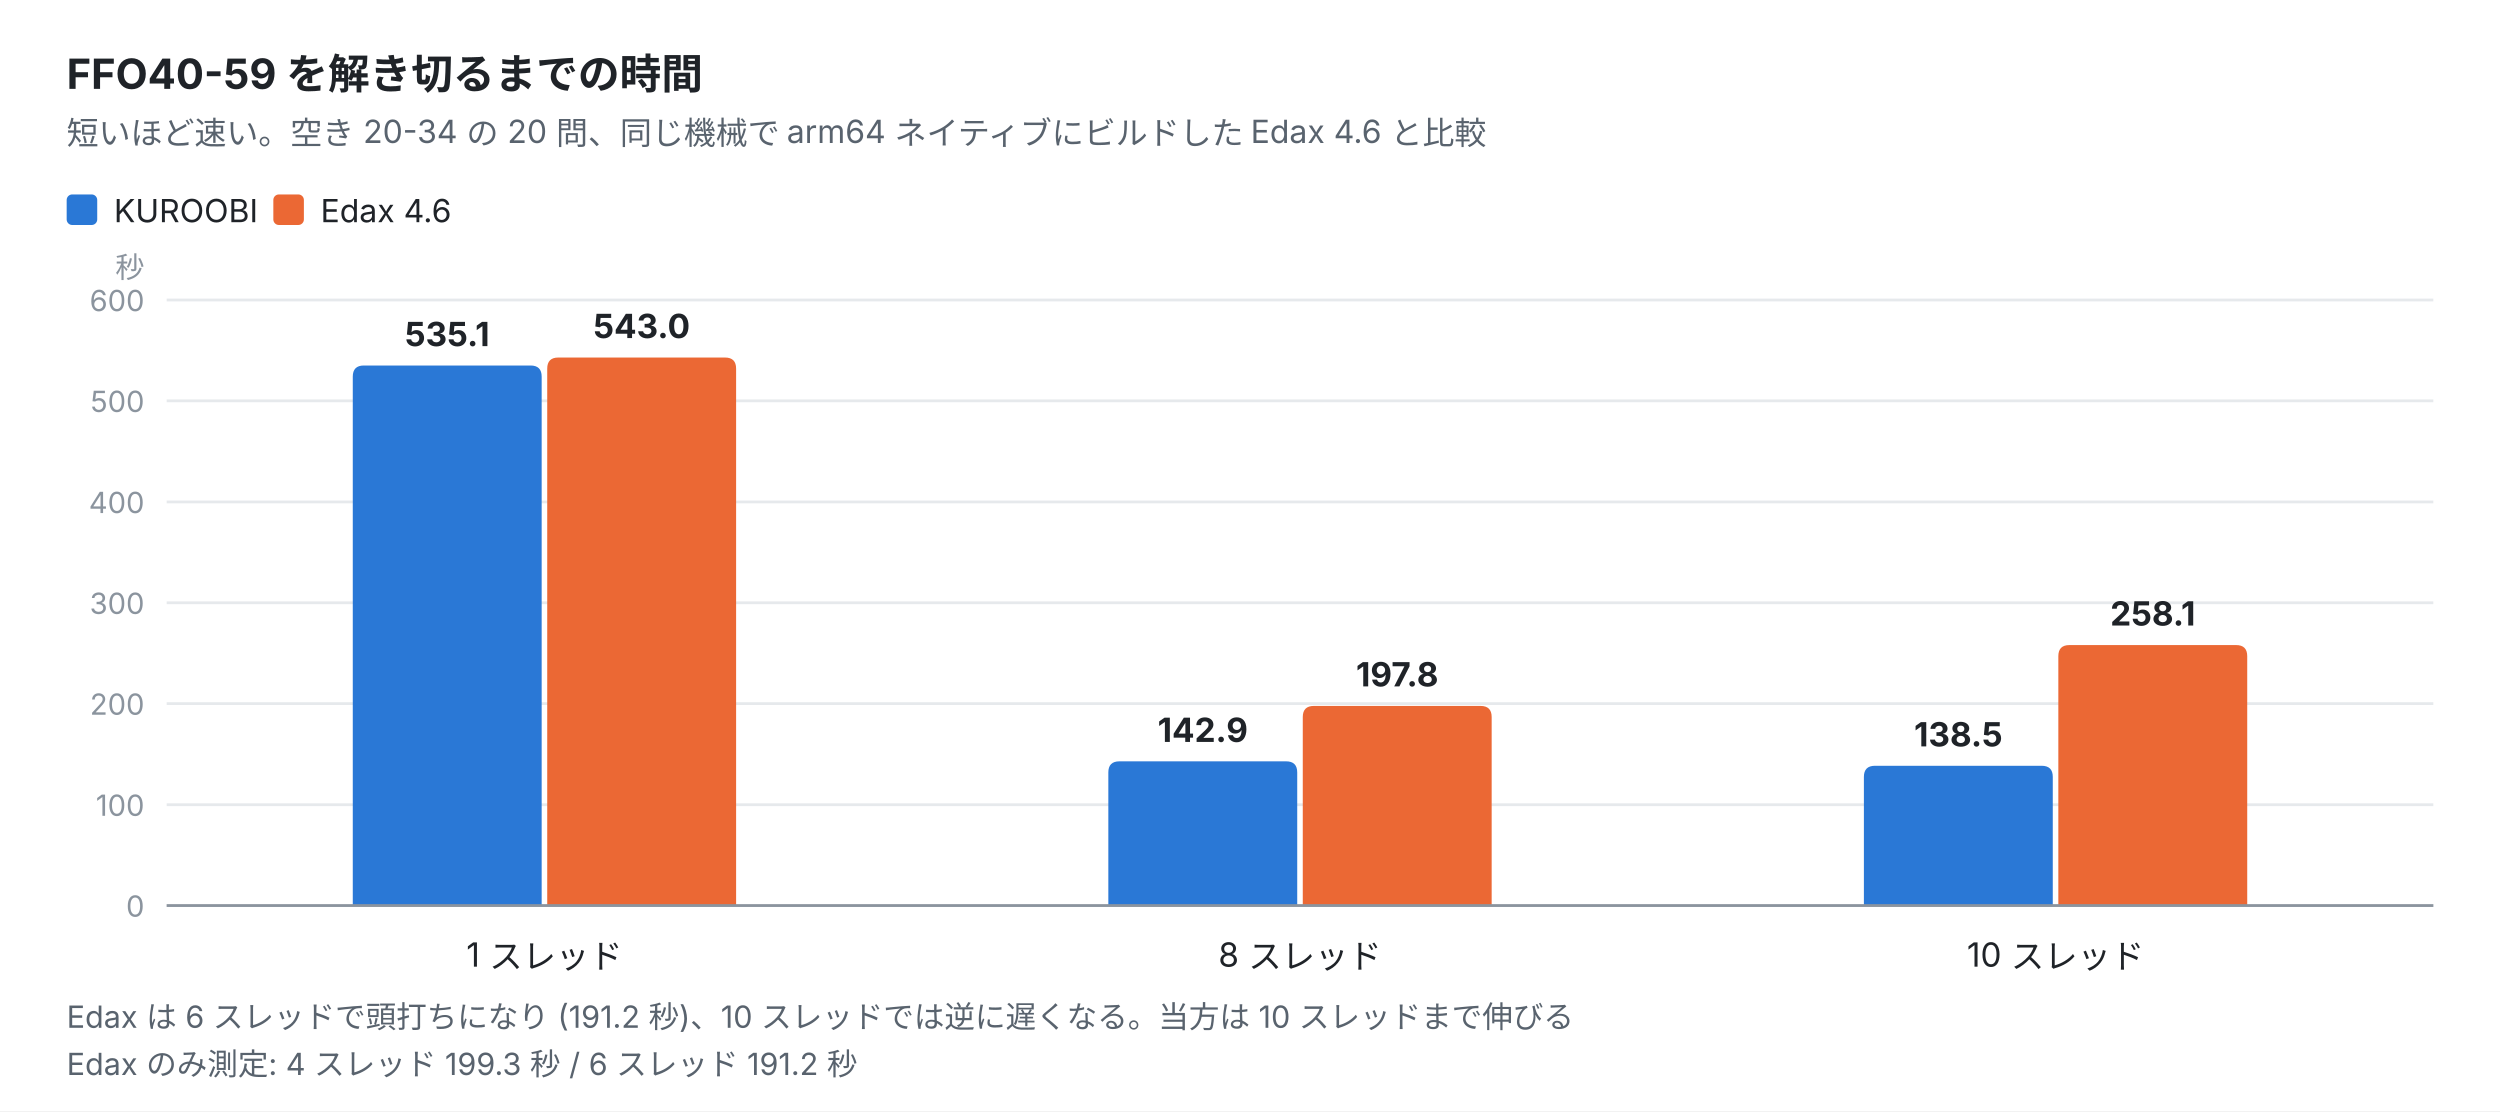
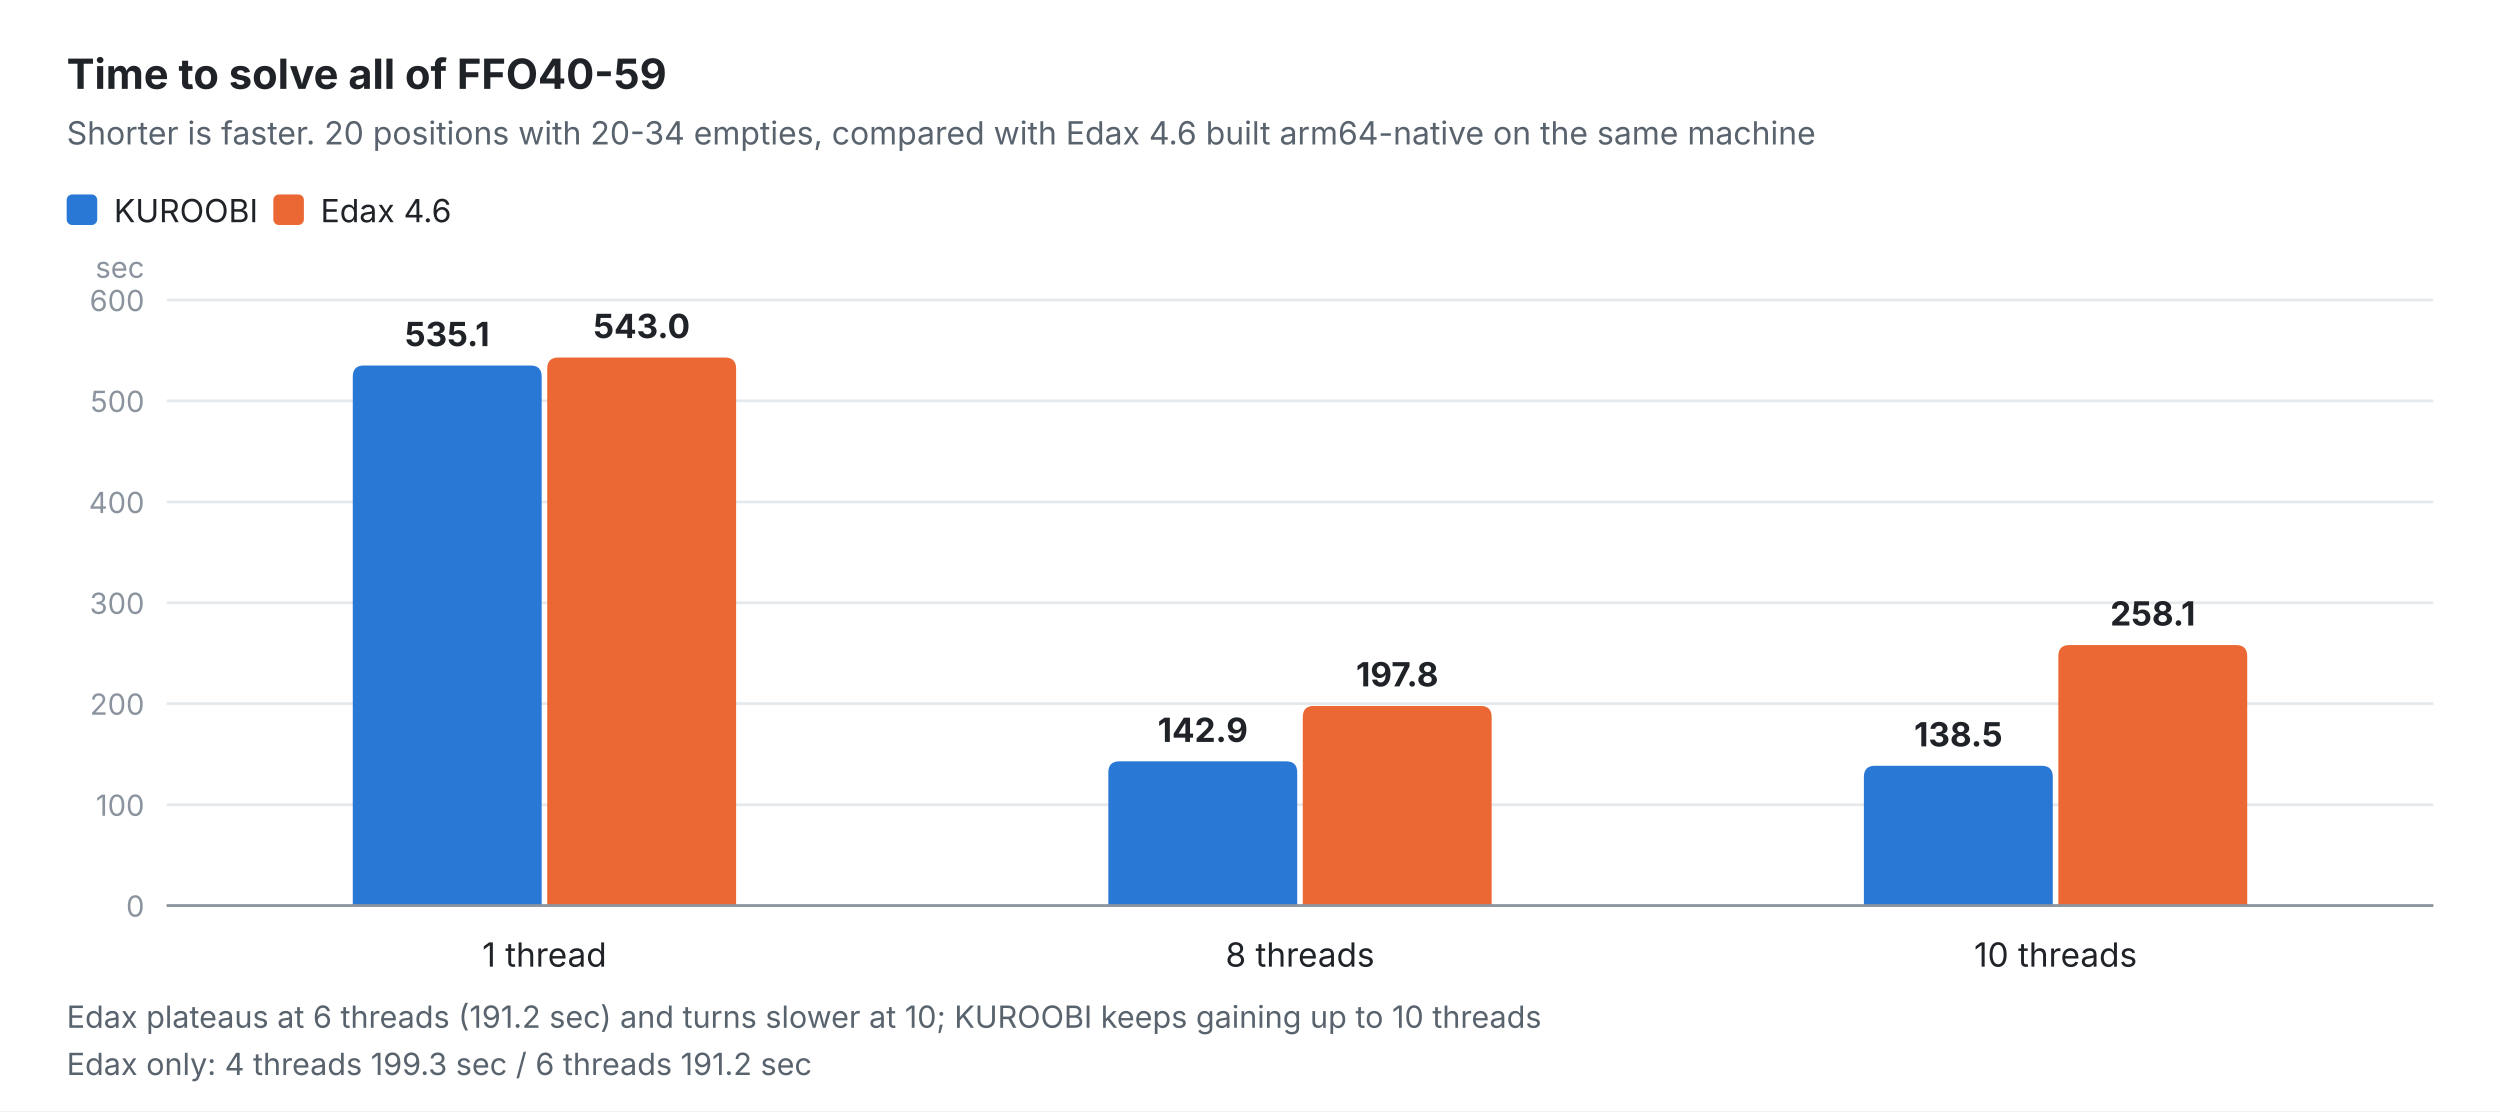
<svg xmlns="http://www.w3.org/2000/svg" width="900" height="400" viewBox="0 0 900 400" font-family="-apple-system, BlinkMacSystemFont, 'Hiragino Sans', sans-serif">
  <rect width="900" height="400" fill="#ffffff" />
-   <text x="24" y="32" font-size="15" font-weight="700" fill="#1f2328">FFO40-59 を解き切るまでの時間</text>
-   <text x="24" y="52" font-size="11.5" fill="#59636e">短いほど速い。空き 20-34 の 20 問、同じ機械で arm64 ネイティブにビルドした Edax 4.6 と比較</text>
+   <text x="24" y="32" font-size="15" font-weight="700" fill="#1f2328">Time to solve all of FFO40-59</text>
+   <text x="24" y="52" font-size="11.5" fill="#59636e">Shorter is faster. 20 positions with 20-34 empties, compared with Edax 4.6 built arm64-native on the same machine</text>
  <rect x="24" y="70" width="11" height="11" rx="2" fill="#2a78d6" />
  <text x="41" y="80" font-size="11.5" fill="#1f2328">KUROOBI</text>
  <rect x="98.4" y="70" width="11" height="11" rx="2" fill="#eb6834" />
  <text x="115.4" y="80" font-size="11.5" fill="#1f2328">Edax 4.6</text>
  <line x1="60" y1="326.0" x2="876" y2="326.0" stroke="#e6e9ec" stroke-width="1" />
  <text x="52" y="330.0" font-size="10.5" fill="#8b949e" text-anchor="end">0</text>
  <line x1="60" y1="289.7" x2="876" y2="289.7" stroke="#e6e9ec" stroke-width="1" />
  <text x="52" y="293.7" font-size="10.5" fill="#8b949e" text-anchor="end">100</text>
  <line x1="60" y1="253.3" x2="876" y2="253.3" stroke="#e6e9ec" stroke-width="1" />
  <text x="52" y="257.3" font-size="10.5" fill="#8b949e" text-anchor="end">200</text>
  <line x1="60" y1="217.0" x2="876" y2="217.0" stroke="#e6e9ec" stroke-width="1" />
  <text x="52" y="221.0" font-size="10.5" fill="#8b949e" text-anchor="end">300</text>
  <line x1="60" y1="180.7" x2="876" y2="180.7" stroke="#e6e9ec" stroke-width="1" />
  <text x="52" y="184.7" font-size="10.5" fill="#8b949e" text-anchor="end">400</text>
  <line x1="60" y1="144.3" x2="876" y2="144.3" stroke="#e6e9ec" stroke-width="1" />
  <text x="52" y="148.3" font-size="10.5" fill="#8b949e" text-anchor="end">500</text>
  <line x1="60" y1="108.0" x2="876" y2="108.0" stroke="#e6e9ec" stroke-width="1" />
  <text x="52" y="112.0" font-size="10.5" fill="#8b949e" text-anchor="end">600</text>
-   <text x="52" y="100" font-size="10.5" fill="#8b949e" text-anchor="end">秒</text>
+   <text x="52" y="100" font-size="10.5" fill="#8b949e" text-anchor="end">sec</text>
  <path d="M127.0 326 L127.0 135.58 Q127.0 131.58 131.0 131.58 L191.0 131.58 Q195.0 131.58 195.0 135.58 L195.0 326 Z" fill="#2a78d6" />
  <text x="161.0" y="124.6" font-size="12" font-weight="700" fill="#1f2328" text-anchor="middle">535.1</text>
  <path d="M197.0 326 L197.0 132.71 Q197.0 128.71 201.0 128.71 L261.0 128.71 Q265.0 128.71 265.0 132.71 L265.0 326 Z" fill="#eb6834" />
  <text x="231.0" y="121.7" font-size="12" font-weight="700" fill="#1f2328" text-anchor="middle">543.0</text>
-   <text x="196.0" y="348" font-size="12" fill="#1f2328" text-anchor="middle">1 スレッド</text>
+   <text x="196.0" y="348" font-size="12" fill="#1f2328" text-anchor="middle">1 thread</text>
  <path d="M399.0 326 L399.0 278.08 Q399.0 274.08 403.0 274.08 L463.0 274.08 Q467.0 274.08 467.0 278.08 L467.0 326 Z" fill="#2a78d6" />
  <text x="433.0" y="267.1" font-size="12" font-weight="700" fill="#1f2328" text-anchor="middle">142.9</text>
  <path d="M469.0 326 L469.0 258.133 Q469.0 254.133 473.0 254.133 L533.0 254.133 Q537.0 254.133 537.0 258.133 L537.0 326 Z" fill="#eb6834" />
  <text x="503.0" y="247.1" font-size="12" font-weight="700" fill="#1f2328" text-anchor="middle">197.8</text>
-   <text x="468.0" y="348" font-size="12" fill="#1f2328" text-anchor="middle">8 スレッド</text>
+   <text x="468.0" y="348" font-size="12" fill="#1f2328" text-anchor="middle">8 threads</text>
  <path d="M671.0 326 L671.0 279.678 Q671.0 275.678 675.0 275.678 L735.0 275.678 Q739.0 275.678 739.0 279.678 L739.0 326 Z" fill="#2a78d6" />
  <text x="705.0" y="268.7" font-size="12" font-weight="700" fill="#1f2328" text-anchor="middle">138.5</text>
  <path d="M741.0 326 L741.0 236.224 Q741.0 232.224 745.0 232.224 L805.0 232.224 Q809.0 232.224 809.0 236.224 L809.0 326 Z" fill="#eb6834" />
  <text x="775.0" y="225.2" font-size="12" font-weight="700" fill="#1f2328" text-anchor="middle">258.1</text>
-   <text x="740.0" y="348" font-size="12" fill="#1f2328" text-anchor="middle">10 スレッド</text>
+   <text x="740.0" y="348" font-size="12" fill="#1f2328" text-anchor="middle">10 threads</text>
  <line x1="60" y1="326" x2="876" y2="326" stroke="#8b949e" stroke-width="1" />
-   <text x="24" y="370" font-size="11" fill="#59636e">Edax は 6 スレッドで頭打ちになり (191.2 秒)、10 スレッドでは逆に遅くなる。当方は 10 スレッドまで伸びる</text>
-   <text x="24" y="387" font-size="11" fill="#59636e">Edax のみ測定: 4 スレッド 199.3 秒 / 6 スレッド 191.2 秒</text>
+   <text x="24" y="370" font-size="11" fill="#59636e">Edax plateaus at 6 threads (191.2 sec) and turns slower at 10; KUROOBI keeps gaining up to 10 threads</text>
+   <text x="24" y="387" font-size="11" fill="#59636e">Edax only: 4 threads 199.3 sec / 6 threads 191.2 sec</text>
</svg>
